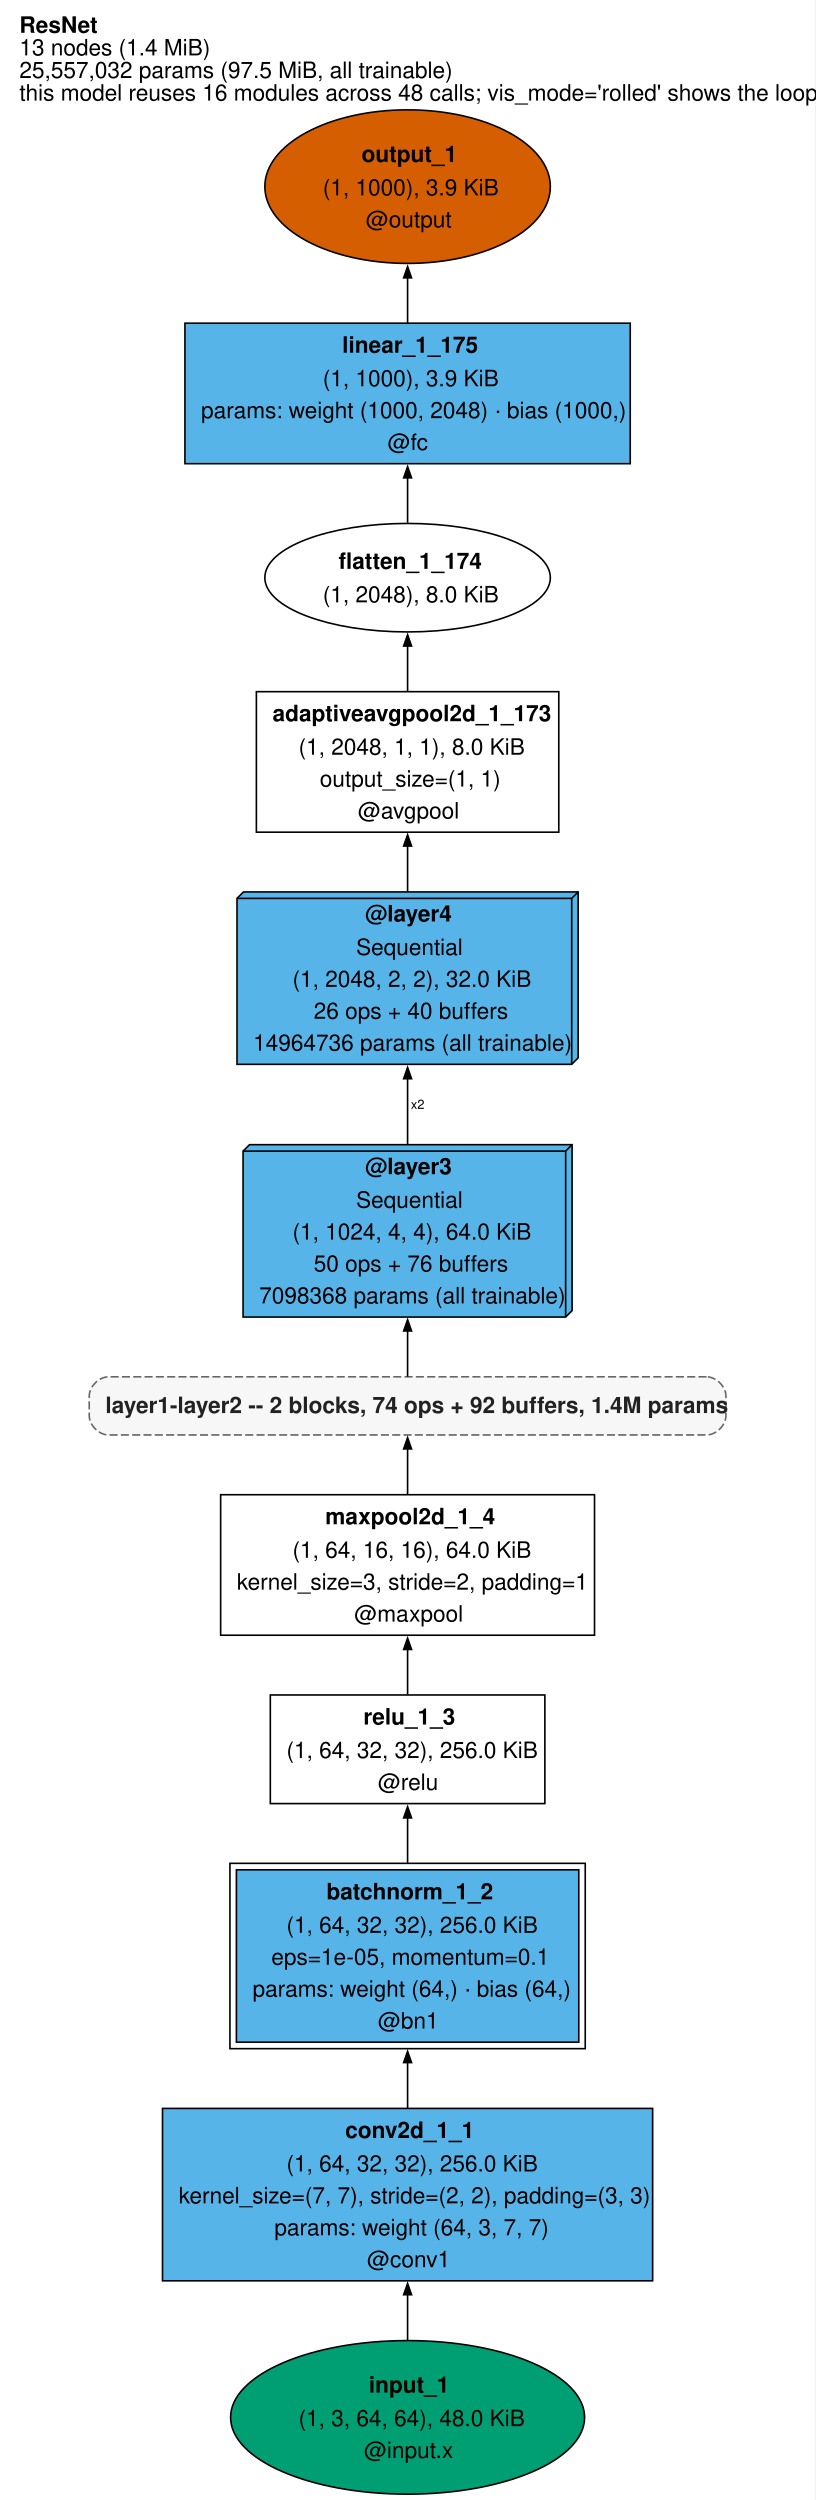
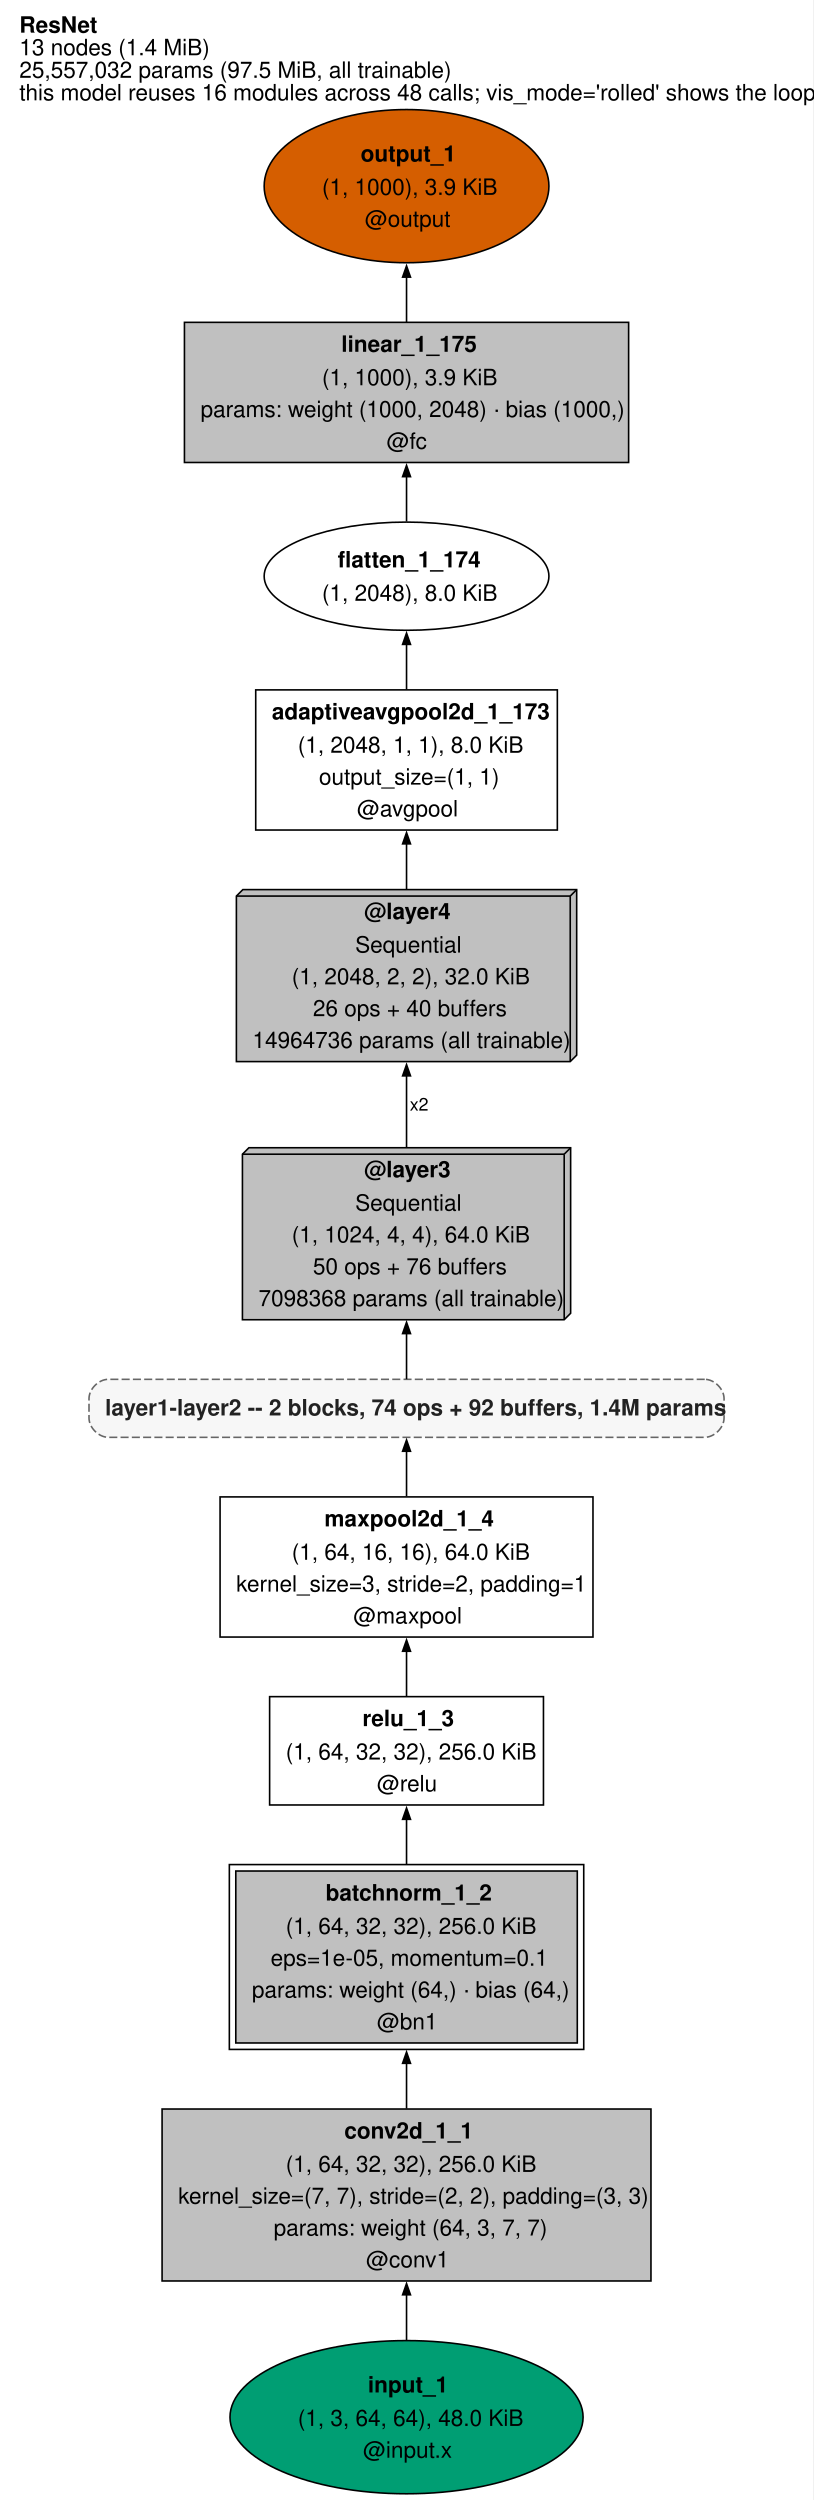
- <svg xmlns="http://www.w3.org/2000/svg" xmlns:xlink="http://www.w3.org/1999/xlink" width="505pt" height="1548pt" viewBox="0.00 0.00 505.00 1548.00">
-   <g id="graph0" class="graph" transform="scale(1 1) rotate(0) translate(4 1544.39)">
-     <polygon fill="white" stroke="none" points="-4,4 -4,-1544.39 500.75,-1544.39 500.75,4 -4,4" />
-     <text xml:space="preserve" text-anchor="start" x="8" y="-1524.09" font-family="Helvetica,sans-Serif" font-weight="bold" font-size="14.00">ResNet</text>
-     <text xml:space="preserve" text-anchor="start" x="8" y="-1510.09" font-family="Helvetica,sans-Serif" font-size="14.00">13 nodes (1.4 MiB)</text>
-     <text xml:space="preserve" text-anchor="start" x="8" y="-1496.09" font-family="Helvetica,sans-Serif" font-size="14.00">25,557,032 params (97.5 MiB, all trainable)</text>
-     <text xml:space="preserve" text-anchor="start" x="8" y="-1482.09" font-family="Helvetica,sans-Serif" font-size="14.00">this model reuses 16 modules across 48 calls; vis_mode='rolled' shows the loop</text>
+ <svg xmlns="http://www.w3.org/2000/svg" xmlns:xlink="http://www.w3.org/1999/xlink" width="505pt" height="1552pt" viewBox="0.00 0.00 505.00 1552.00">
+   <g id="graph0" class="graph" transform="scale(1 1) rotate(0) translate(4 1548.14)">
+     <polygon fill="white" stroke="none" points="-4,4 -4,-1548.14 500.75,-1548.14 500.75,4 -4,4" />
+     <text xml:space="preserve" text-anchor="start" x="8" y="-1527.84" font-family="Helvetica,sans-Serif" font-weight="bold" font-size="14.00">ResNet</text>
+     <text xml:space="preserve" text-anchor="start" x="8" y="-1513.84" font-family="Helvetica,sans-Serif" font-size="14.00">13 nodes (1.4 MiB)</text>
+     <text xml:space="preserve" text-anchor="start" x="8" y="-1499.84" font-family="Helvetica,sans-Serif" font-size="14.00">25,557,032 params (97.5 MiB, all trainable)</text>
+     <text xml:space="preserve" text-anchor="start" x="8" y="-1485.84" font-family="Helvetica,sans-Serif" font-size="14.00">this model reuses 16 modules across 48 calls; vis_mode='rolled' shows the loop</text>
    <g id="node1" class="node">
      <ellipse fill="#009e73" stroke="black" cx="248.38" cy="-47.55" rx="109.6" ry="47.55" />
      <text xml:space="preserve" text-anchor="start" x="224.38" y="-62.88" font-family="Helvetica,sans-Serif" font-weight="bold" font-size="14.00">input_1</text>
      <text xml:space="preserve" text-anchor="start" x="180.88" y="-42.13" font-family="Helvetica,sans-Serif" font-size="14.00">(1, 3, 64, 64), 48.0 KiB</text>
      <text xml:space="preserve" text-anchor="start" x="221.38" y="-22.38" font-family="Helvetica,sans-Serif" font-size="14.00">@input.x</text>
    </g>
    <g id="node2" class="node">
-       <polygon fill="#56b4e9" stroke="black" points="400.12,-238.86 96.62,-238.86 96.62,-132.11 400.12,-132.11 400.12,-238.86" />
+       <polygon fill="#c0c0c0" stroke="black" points="400.12,-238.86 96.62,-238.86 96.62,-132.11 400.12,-132.11 400.12,-238.86" />
      <text xml:space="preserve" text-anchor="start" x="209.75" y="-220.56" font-family="Helvetica,sans-Serif" font-weight="bold" font-size="14.00">conv2d_1_1</text>
      <text xml:space="preserve" text-anchor="start" x="173.38" y="-199.81" font-family="Helvetica,sans-Serif" font-size="14.00">(1, 64, 32, 32), 256.0 KiB</text>
      <text xml:space="preserve" text-anchor="start" x="106.62" y="-180.06" font-family="Helvetica,sans-Serif" font-size="14.00">kernel_size=(7, 7), stride=(2, 2), padding=(3, 3)</text>
      <text xml:space="preserve" text-anchor="start" x="165.88" y="-160.31" font-family="Helvetica,sans-Serif" font-size="14.00">params: weight (64, 3, 7, 7)</text>
      <text xml:space="preserve" text-anchor="start" x="223.25" y="-140.56" font-family="Helvetica,sans-Serif" font-size="14.00">@conv1</text>
    </g>
    <g id="edge1" class="edge">
      <path fill="none" stroke="black" d="M248.38,-95.33C248.38,-104.48 248.38,-114.19 248.38,-123.72" />
      <polygon fill="black" stroke="black" points="245.93,-123.51 248.38,-130.51 250.83,-123.51 245.93,-123.51" />
    </g>
    <g id="node3" class="node">
      <g id="a_node3">
        <a xlink:title="Hidden buffers: bn1.running_mean, bn1.running_var">
-           <polygon fill="#56b4e9" stroke="black" points="354.38,-386.61 142.38,-386.61 142.38,-279.86 354.38,-279.86 354.38,-386.61" />
+           <polygon fill="#c0c0c0" stroke="black" points="354.38,-386.61 142.38,-386.61 142.38,-279.86 354.38,-279.86 354.38,-386.61" />
          <polygon fill="none" stroke="black" points="358.38,-390.61 138.38,-390.61 138.38,-275.86 358.38,-275.86 358.38,-390.61" />
          <text xml:space="preserve" text-anchor="start" x="198.12" y="-368.31" font-family="Helvetica,sans-Serif" font-weight="bold" font-size="14.00">batchnorm_1_2</text>
          <text xml:space="preserve" text-anchor="start" x="173.38" y="-347.56" font-family="Helvetica,sans-Serif" font-size="14.00">(1, 64, 32, 32), 256.0 KiB</text>
          <text xml:space="preserve" text-anchor="start" x="164" y="-327.81" font-family="Helvetica,sans-Serif" font-size="14.00">eps=1e-05, momentum=0.1</text>
          <text xml:space="preserve" text-anchor="start" x="152.38" y="-308.06" font-family="Helvetica,sans-Serif" font-size="14.00">params: weight (64,) · bias (64,)</text>
          <text xml:space="preserve" text-anchor="start" x="230" y="-288.31" font-family="Helvetica,sans-Serif" font-size="14.00">@bn1</text>
        </a>
      </g>
    </g>
    <g id="edge2" class="edge">
      <path fill="none" stroke="black" d="M248.38,-239.1C248.38,-248.31 248.38,-257.98 248.38,-267.47" />
      <polygon fill="black" stroke="black" points="245.93,-267.24 248.38,-274.24 250.83,-267.24 245.93,-267.24" />
    </g>
    <g id="node4" class="node">
      <polygon fill="white" stroke="black" points="333.38,-494.86 163.38,-494.86 163.38,-427.61 333.38,-427.61 333.38,-494.86" />
      <text xml:space="preserve" text-anchor="start" x="221" y="-476.56" font-family="Helvetica,sans-Serif" font-weight="bold" font-size="14.00">relu_1_3</text>
      <text xml:space="preserve" text-anchor="start" x="173.38" y="-455.81" font-family="Helvetica,sans-Serif" font-size="14.00">(1, 64, 32, 32), 256.0 KiB</text>
      <text xml:space="preserve" text-anchor="start" x="230" y="-436.06" font-family="Helvetica,sans-Serif" font-size="14.00">@relu</text>
    </g>
    <g id="edge3" class="edge">
      <path fill="none" stroke="black" d="M248.38,-390.96C248.38,-400.37 248.38,-409.96 248.38,-418.89" />
      <polygon fill="black" stroke="black" points="245.93,-418.71 248.38,-425.71 250.83,-418.71 245.93,-418.71" />
    </g>
    <g id="node5" class="node">
      <polygon fill="white" stroke="black" points="364.12,-618.86 132.62,-618.86 132.62,-531.86 364.12,-531.86 364.12,-618.86" />
      <text xml:space="preserve" text-anchor="start" x="197.38" y="-600.56" font-family="Helvetica,sans-Serif" font-weight="bold" font-size="14.00">maxpool2d_1_4</text>
      <text xml:space="preserve" text-anchor="start" x="177.12" y="-579.81" font-family="Helvetica,sans-Serif" font-size="14.00">(1, 64, 16, 16), 64.0 KiB</text>
      <text xml:space="preserve" text-anchor="start" x="142.62" y="-560.06" font-family="Helvetica,sans-Serif" font-size="14.00">kernel_size=3, stride=2, padding=1</text>
      <text xml:space="preserve" text-anchor="start" x="215.38" y="-540.31" font-family="Helvetica,sans-Serif" font-size="14.00">@maxpool</text>
    </g>
    <g id="edge4" class="edge">
      <path fill="none" stroke="black" d="M248.38,-495.27C248.38,-504.06 248.38,-513.77 248.38,-523.28" />
      <polygon fill="black" stroke="black" points="245.93,-523.05 248.38,-530.05 250.83,-523.05 245.93,-523.05" />
    </g>
    <g id="node6" class="node">
      <path fill="#f7f7f7" stroke="#666666" stroke-dasharray="5,2" d="M433.5,-691.86C433.5,-691.86 63.25,-691.86 63.25,-691.86 57.25,-691.86 51.25,-685.86 51.25,-679.86 51.25,-679.86 51.25,-667.86 51.25,-667.86 51.25,-661.86 57.25,-655.86 63.25,-655.86 63.25,-655.86 433.5,-655.86 433.5,-655.86 439.5,-655.86 445.5,-661.86 445.5,-667.86 445.5,-667.86 445.5,-679.86 445.5,-679.86 445.5,-685.86 439.5,-691.86 433.5,-691.86" />
      <text xml:space="preserve" text-anchor="start" x="61.25" y="-669.43" font-family="Helvetica,sans-Serif" font-weight="bold" font-size="14.00" fill="#222222">layer1-layer2 -- 2 blocks, 74 ops + 92 buffers, 1.4M params</text>
    </g>
    <g id="edge5" class="edge">
      <path fill="none" stroke="black" d="M248.38,-619.24C248.38,-628.81 248.38,-638.66 248.38,-647.26" />
      <polygon fill="black" stroke="black" points="245.93,-647.2 248.38,-654.2 250.83,-647.2 245.93,-647.2" />
    </g>
    <g id="node7" class="node">
-       <polygon fill="#56b4e9" stroke="black" points="350.25,-835.61 150.5,-835.61 146.5,-831.61 146.5,-728.86 346.25,-728.86 350.25,-732.86 350.25,-835.61" />
+       <polygon fill="#c0c0c0" stroke="black" points="350.25,-835.61 150.5,-835.61 146.5,-831.61 146.5,-728.86 346.25,-728.86 350.25,-732.86 350.25,-835.61" />
      <polyline fill="none" stroke="black" points="346.25,-831.61 146.5,-831.61" />
      <polyline fill="none" stroke="black" points="346.25,-831.61 346.25,-728.86" />
      <polyline fill="none" stroke="black" points="346.25,-831.61 350.25,-835.61" />
      <text xml:space="preserve" text-anchor="start" x="222.12" y="-817.31" font-family="Helvetica,sans-Serif" font-weight="bold" font-size="14.00">@layer3</text>
      <text xml:space="preserve" text-anchor="start" x="216.5" y="-796.56" font-family="Helvetica,sans-Serif" font-size="14.00">Sequential</text>
      <text xml:space="preserve" text-anchor="start" x="177.12" y="-776.81" font-family="Helvetica,sans-Serif" font-size="14.00">(1, 1024, 4, 4), 64.0 KiB</text>
      <text xml:space="preserve" text-anchor="start" x="190.25" y="-757.06" font-family="Helvetica,sans-Serif" font-size="14.00">50 ops + 76 buffers</text>
      <text xml:space="preserve" text-anchor="start" x="156.5" y="-737.31" font-family="Helvetica,sans-Serif" font-size="14.00">7098368 params (all trainable)</text>
    </g>
    <g id="edge6" class="edge">
      <path fill="none" stroke="black" d="M248.38,-691.95C248.38,-699.92 248.38,-709.94 248.38,-720.36" />
      <polygon fill="black" stroke="black" points="245.93,-720.26 248.38,-727.26 250.83,-720.26 245.93,-720.26" />
    </g>
    <g id="node8" class="node">
-       <polygon fill="#56b4e9" stroke="black" points="354,-992.11 146.75,-992.11 142.75,-988.11 142.75,-885.36 350,-885.36 354,-889.36 354,-992.11" />
-       <polyline fill="none" stroke="black" points="350,-988.11 142.75,-988.11" />
-       <polyline fill="none" stroke="black" points="350,-988.11 350,-885.36" />
-       <polyline fill="none" stroke="black" points="350,-988.11 354,-992.11" />
-       <text xml:space="preserve" text-anchor="start" x="222.12" y="-973.81" font-family="Helvetica,sans-Serif" font-weight="bold" font-size="14.00">@layer4</text>
-       <text xml:space="preserve" text-anchor="start" x="216.5" y="-953.06" font-family="Helvetica,sans-Serif" font-size="14.00">Sequential</text>
-       <text xml:space="preserve" text-anchor="start" x="177.12" y="-933.31" font-family="Helvetica,sans-Serif" font-size="14.00">(1, 2048, 2, 2), 32.0 KiB</text>
-       <text xml:space="preserve" text-anchor="start" x="190.25" y="-913.56" font-family="Helvetica,sans-Serif" font-size="14.00">26 ops + 40 buffers</text>
-       <text xml:space="preserve" text-anchor="start" x="152.75" y="-893.81" font-family="Helvetica,sans-Serif" font-size="14.00">14964736 params (all trainable)</text>
+       <polygon fill="#c0c0c0" stroke="black" points="354,-995.86 146.75,-995.86 142.75,-991.86 142.75,-889.11 350,-889.11 354,-893.11 354,-995.86" />
+       <polyline fill="none" stroke="black" points="350,-991.86 142.75,-991.86" />
+       <polyline fill="none" stroke="black" points="350,-991.86 350,-889.11" />
+       <polyline fill="none" stroke="black" points="350,-991.86 354,-995.86" />
+       <text xml:space="preserve" text-anchor="start" x="222.12" y="-977.56" font-family="Helvetica,sans-Serif" font-weight="bold" font-size="14.00">@layer4</text>
+       <text xml:space="preserve" text-anchor="start" x="216.5" y="-956.81" font-family="Helvetica,sans-Serif" font-size="14.00">Sequential</text>
+       <text xml:space="preserve" text-anchor="start" x="177.12" y="-937.06" font-family="Helvetica,sans-Serif" font-size="14.00">(1, 2048, 2, 2), 32.0 KiB</text>
+       <text xml:space="preserve" text-anchor="start" x="190.25" y="-917.31" font-family="Helvetica,sans-Serif" font-size="14.00">26 ops + 40 buffers</text>
+       <text xml:space="preserve" text-anchor="start" x="152.75" y="-897.56" font-family="Helvetica,sans-Serif" font-size="14.00">14964736 params (all trainable)</text>
    </g>
    <g id="edge7" class="edge">
-       <path fill="none" stroke="black" d="M248.38,-835.97C248.38,-849.07 248.38,-863.22 248.38,-876.69" />
-       <polygon fill="black" stroke="black" points="245.93,-876.45 248.38,-883.45 250.83,-876.45 245.93,-876.45" />
-       <text xml:space="preserve" text-anchor="start" x="250.38" y="-857.76" font-family="Helvetica,sans-Serif" font-size="8.00">x2</text>
+       <path fill="none" stroke="black" d="M248.38,-835.93C248.38,-850.13 248.38,-865.62 248.38,-880.25" />
+       <polygon fill="black" stroke="black" points="245.93,-880.23 248.38,-887.23 250.83,-880.23 245.93,-880.23" />
+       <text xml:space="preserve" text-anchor="start" x="250.38" y="-858.66" font-family="Helvetica,sans-Serif" font-size="11.00">x2</text>
    </g>
    <g id="node9" class="node">
-       <polygon fill="white" stroke="black" points="342,-1116.11 154.75,-1116.11 154.75,-1029.11 342,-1029.11 342,-1116.11" />
-       <text xml:space="preserve" text-anchor="start" x="164.75" y="-1097.81" font-family="Helvetica,sans-Serif" font-weight="bold" font-size="14.00">adaptiveavgpool2d_1_173</text>
-       <text xml:space="preserve" text-anchor="start" x="180.88" y="-1077.06" font-family="Helvetica,sans-Serif" font-size="14.00">(1, 2048, 1, 1), 8.0 KiB</text>
-       <text xml:space="preserve" text-anchor="start" x="194" y="-1057.31" font-family="Helvetica,sans-Serif" font-size="14.00">output_size=(1, 1)</text>
-       <text xml:space="preserve" text-anchor="start" x="217.62" y="-1037.56" font-family="Helvetica,sans-Serif" font-size="14.00">@avgpool</text>
+       <polygon fill="white" stroke="black" points="342,-1119.86 154.75,-1119.86 154.75,-1032.86 342,-1032.86 342,-1119.86" />
+       <text xml:space="preserve" text-anchor="start" x="164.75" y="-1101.56" font-family="Helvetica,sans-Serif" font-weight="bold" font-size="14.00">adaptiveavgpool2d_1_173</text>
+       <text xml:space="preserve" text-anchor="start" x="180.88" y="-1080.81" font-family="Helvetica,sans-Serif" font-size="14.00">(1, 2048, 1, 1), 8.0 KiB</text>
+       <text xml:space="preserve" text-anchor="start" x="194" y="-1061.06" font-family="Helvetica,sans-Serif" font-size="14.00">output_size=(1, 1)</text>
+       <text xml:space="preserve" text-anchor="start" x="217.62" y="-1041.31" font-family="Helvetica,sans-Serif" font-size="14.00">@avgpool</text>
    </g>
    <g id="edge8" class="edge">
-       <path fill="none" stroke="black" d="M248.38,-992.23C248.38,-1001.58 248.38,-1011.3 248.38,-1020.61" />
-       <polygon fill="black" stroke="black" points="245.93,-1020.5 248.38,-1027.5 250.83,-1020.5 245.93,-1020.5" />
+       <path fill="none" stroke="black" d="M248.38,-995.98C248.38,-1005.33 248.38,-1015.05 248.38,-1024.36" />
+       <polygon fill="black" stroke="black" points="245.93,-1024.25 248.38,-1031.25 250.83,-1024.25 245.93,-1024.25" />
    </g>
    <g id="node10" class="node">
-       <ellipse fill="white" stroke="black" cx="248.38" cy="-1186.69" rx="88.39" ry="33.59" />
-       <text xml:space="preserve" text-anchor="start" x="205.62" y="-1192.14" font-family="Helvetica,sans-Serif" font-weight="bold" font-size="14.00">flatten_1_174</text>
-       <text xml:space="preserve" text-anchor="start" x="195.88" y="-1171.39" font-family="Helvetica,sans-Serif" font-size="14.00">(1, 2048), 8.0 KiB</text>
+       <ellipse fill="white" stroke="black" cx="248.38" cy="-1190.44" rx="88.39" ry="33.59" />
+       <text xml:space="preserve" text-anchor="start" x="205.62" y="-1195.89" font-family="Helvetica,sans-Serif" font-weight="bold" font-size="14.00">flatten_1_174</text>
+       <text xml:space="preserve" text-anchor="start" x="195.88" y="-1175.14" font-family="Helvetica,sans-Serif" font-size="14.00">(1, 2048), 8.0 KiB</text>
    </g>
    <g id="edge9" class="edge">
-       <path fill="none" stroke="black" d="M248.38,-1116.3C248.38,-1125.59 248.38,-1135.39 248.38,-1144.61" />
-       <polygon fill="black" stroke="black" points="245.93,-1144.37 248.38,-1151.37 250.83,-1144.37 245.93,-1144.37" />
+       <path fill="none" stroke="black" d="M248.38,-1120.05C248.38,-1129.34 248.38,-1139.14 248.38,-1148.36" />
+       <polygon fill="black" stroke="black" points="245.93,-1148.12 248.38,-1155.12 250.83,-1148.12 245.93,-1148.12" />
    </g>
    <g id="node11" class="node">
-       <polygon fill="#56b4e9" stroke="black" points="386.25,-1344.28 110.5,-1344.28 110.5,-1257.28 386.25,-1257.28 386.25,-1344.28" />
-       <text xml:space="preserve" text-anchor="start" x="207.88" y="-1325.98" font-family="Helvetica,sans-Serif" font-weight="bold" font-size="14.00">linear_1_175</text>
-       <text xml:space="preserve" text-anchor="start" x="195.88" y="-1305.23" font-family="Helvetica,sans-Serif" font-size="14.00">(1, 1000), 3.9 KiB</text>
-       <text xml:space="preserve" text-anchor="start" x="120.5" y="-1285.48" font-family="Helvetica,sans-Serif" font-size="14.00">params: weight (1000, 2048) · bias (1000,)</text>
-       <text xml:space="preserve" text-anchor="start" x="236" y="-1265.73" font-family="Helvetica,sans-Serif" font-size="14.00">@fc</text>
+       <polygon fill="#c0c0c0" stroke="black" points="386.25,-1348.03 110.5,-1348.03 110.5,-1261.03 386.25,-1261.03 386.25,-1348.03" />
+       <text xml:space="preserve" text-anchor="start" x="207.88" y="-1329.73" font-family="Helvetica,sans-Serif" font-weight="bold" font-size="14.00">linear_1_175</text>
+       <text xml:space="preserve" text-anchor="start" x="195.88" y="-1308.98" font-family="Helvetica,sans-Serif" font-size="14.00">(1, 1000), 3.9 KiB</text>
+       <text xml:space="preserve" text-anchor="start" x="120.5" y="-1289.23" font-family="Helvetica,sans-Serif" font-size="14.00">params: weight (1000, 2048) · bias (1000,)</text>
+       <text xml:space="preserve" text-anchor="start" x="236" y="-1269.48" font-family="Helvetica,sans-Serif" font-size="14.00">@fc</text>
    </g>
    <g id="edge10" class="edge">
-       <path fill="none" stroke="black" d="M248.38,-1220.72C248.38,-1229.51 248.38,-1239.21 248.38,-1248.72" />
-       <polygon fill="black" stroke="black" points="245.93,-1248.49 248.38,-1255.49 250.83,-1248.49 245.93,-1248.49" />
+       <path fill="none" stroke="black" d="M248.38,-1224.47C248.38,-1233.26 248.38,-1242.96 248.38,-1252.47" />
+       <polygon fill="black" stroke="black" points="245.93,-1252.24 248.38,-1259.24 250.83,-1252.24 245.93,-1252.24" />
    </g>
    <g id="node12" class="node">
-       <ellipse fill="#d55e00" stroke="black" cx="248.38" cy="-1428.83" rx="88.39" ry="47.55" />
-       <text xml:space="preserve" text-anchor="start" x="219.88" y="-1444.16" font-family="Helvetica,sans-Serif" font-weight="bold" font-size="14.00">output_1</text>
-       <text xml:space="preserve" text-anchor="start" x="195.88" y="-1423.41" font-family="Helvetica,sans-Serif" font-size="14.00">(1, 1000), 3.9 KiB</text>
-       <text xml:space="preserve" text-anchor="start" x="222.5" y="-1403.66" font-family="Helvetica,sans-Serif" font-size="14.00">@output</text>
+       <ellipse fill="#d55e00" stroke="black" cx="248.38" cy="-1432.58" rx="88.39" ry="47.55" />
+       <text xml:space="preserve" text-anchor="start" x="219.88" y="-1447.91" font-family="Helvetica,sans-Serif" font-weight="bold" font-size="14.00">output_1</text>
+       <text xml:space="preserve" text-anchor="start" x="195.88" y="-1427.16" font-family="Helvetica,sans-Serif" font-size="14.00">(1, 1000), 3.9 KiB</text>
+       <text xml:space="preserve" text-anchor="start" x="222.5" y="-1407.41" font-family="Helvetica,sans-Serif" font-size="14.00">@output</text>
    </g>
    <g id="edge11" class="edge">
-       <path fill="none" stroke="black" d="M248.38,-1344.46C248.38,-1353.42 248.38,-1363.01 248.38,-1372.37" />
-       <polygon fill="black" stroke="black" points="245.93,-1372.36 248.38,-1379.36 250.83,-1372.36 245.93,-1372.36" />
+       <path fill="none" stroke="black" d="M248.38,-1348.21C248.38,-1357.17 248.38,-1366.76 248.38,-1376.12" />
+       <polygon fill="black" stroke="black" points="245.93,-1376.11 248.38,-1383.11 250.83,-1376.11 245.93,-1376.11" />
    </g>
  </g>
</svg>
